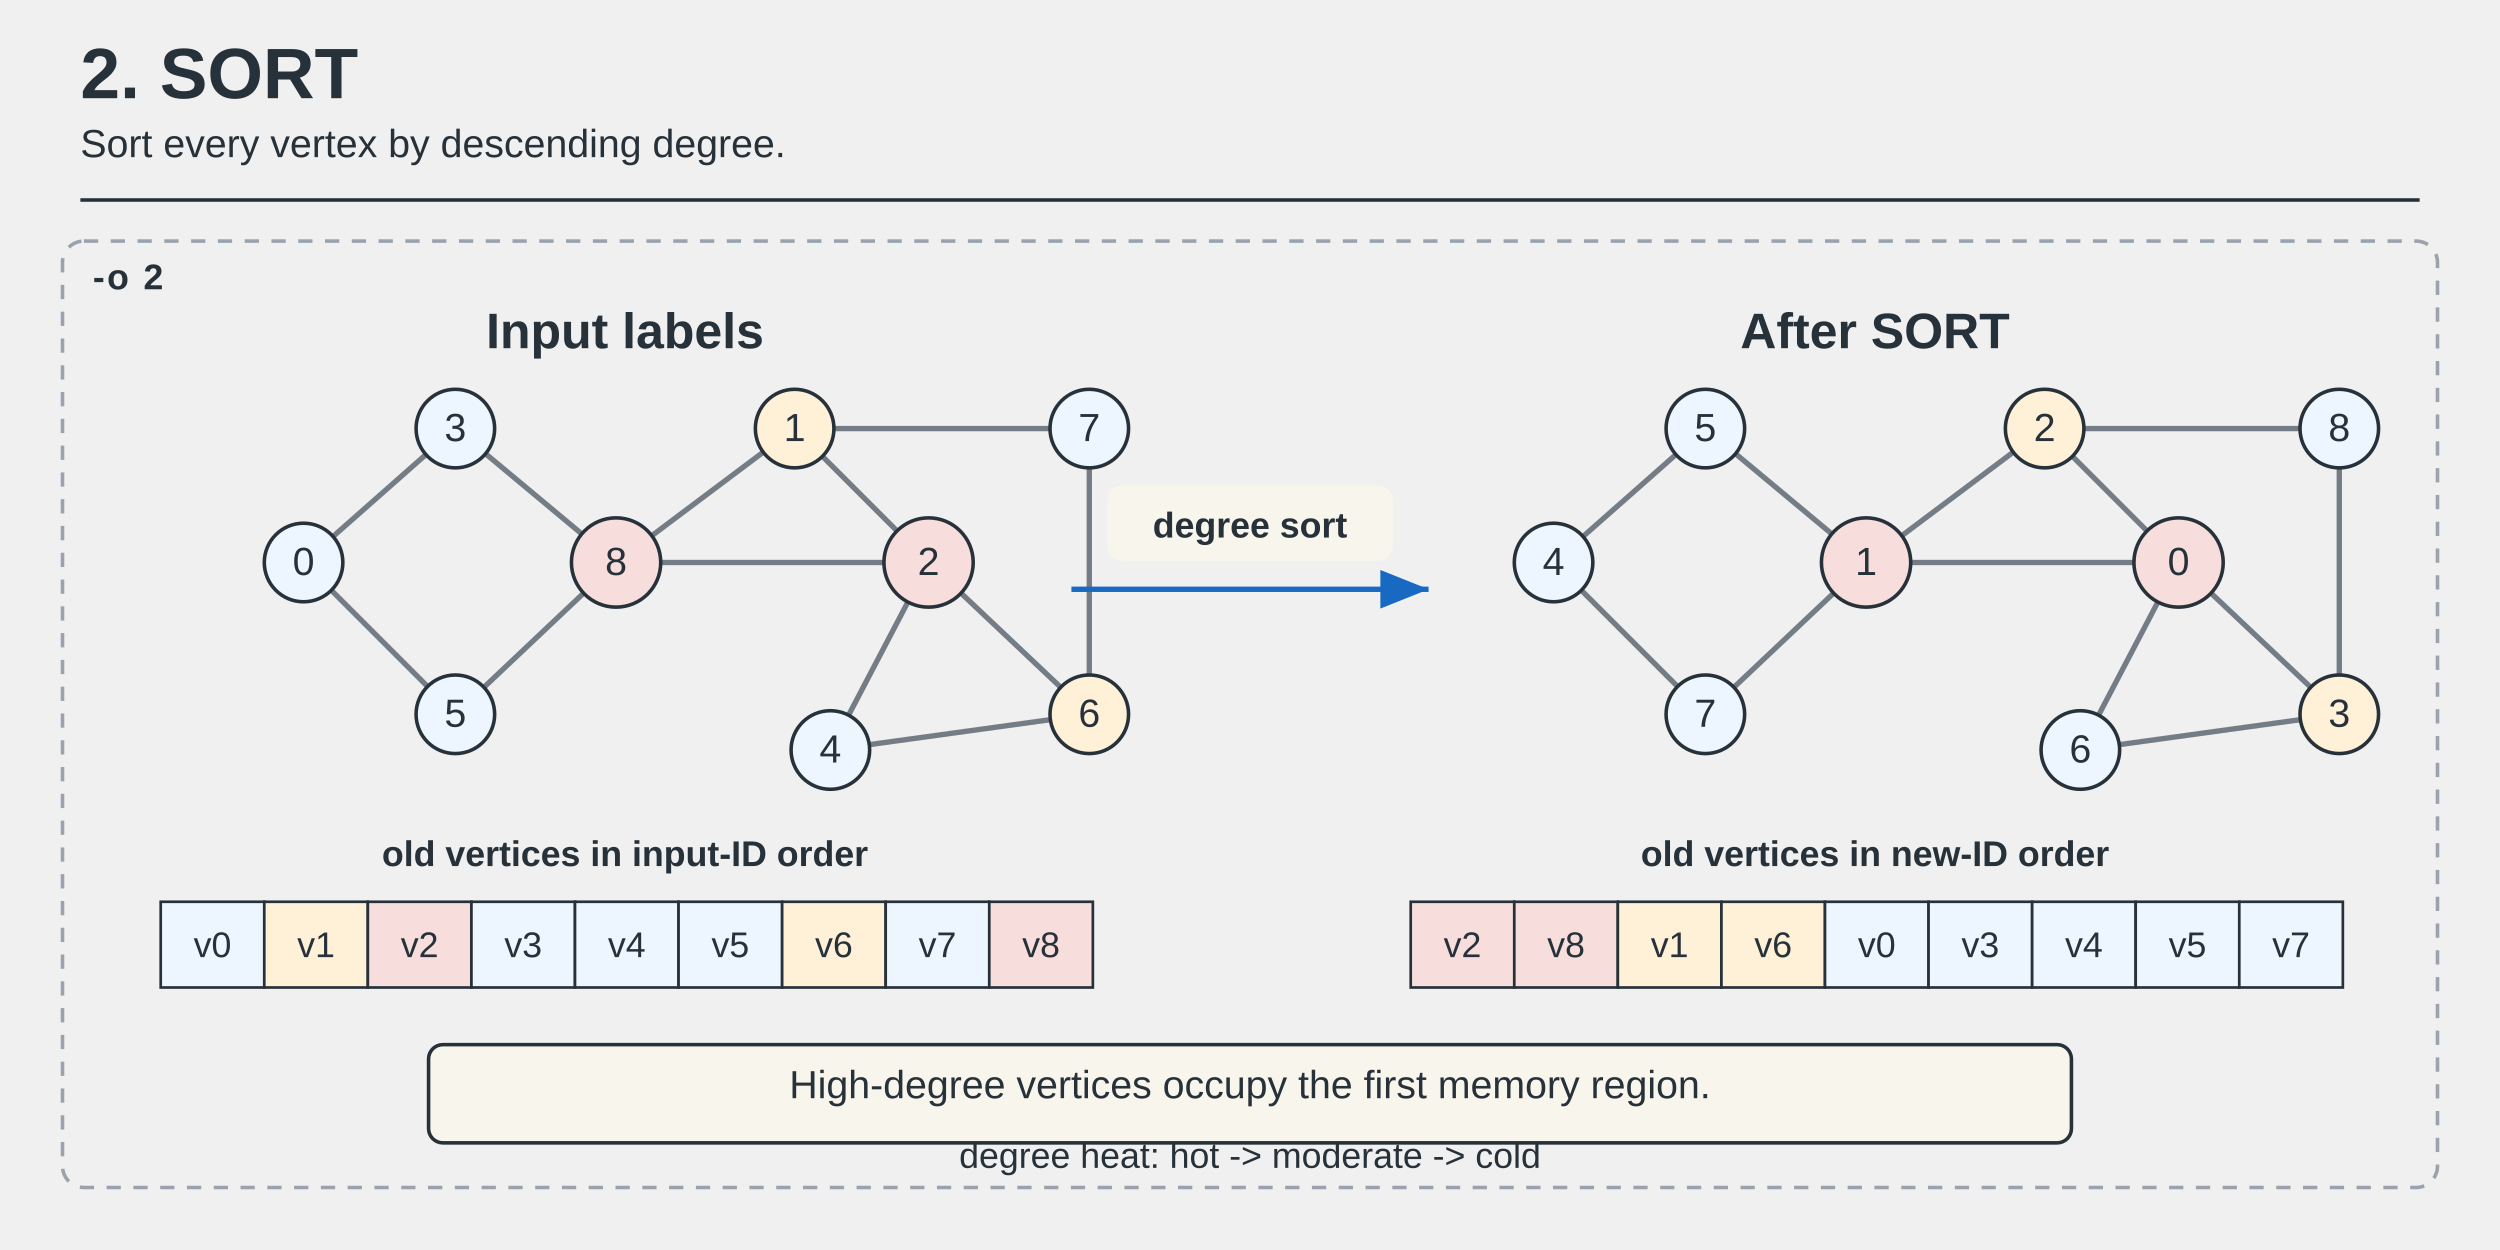
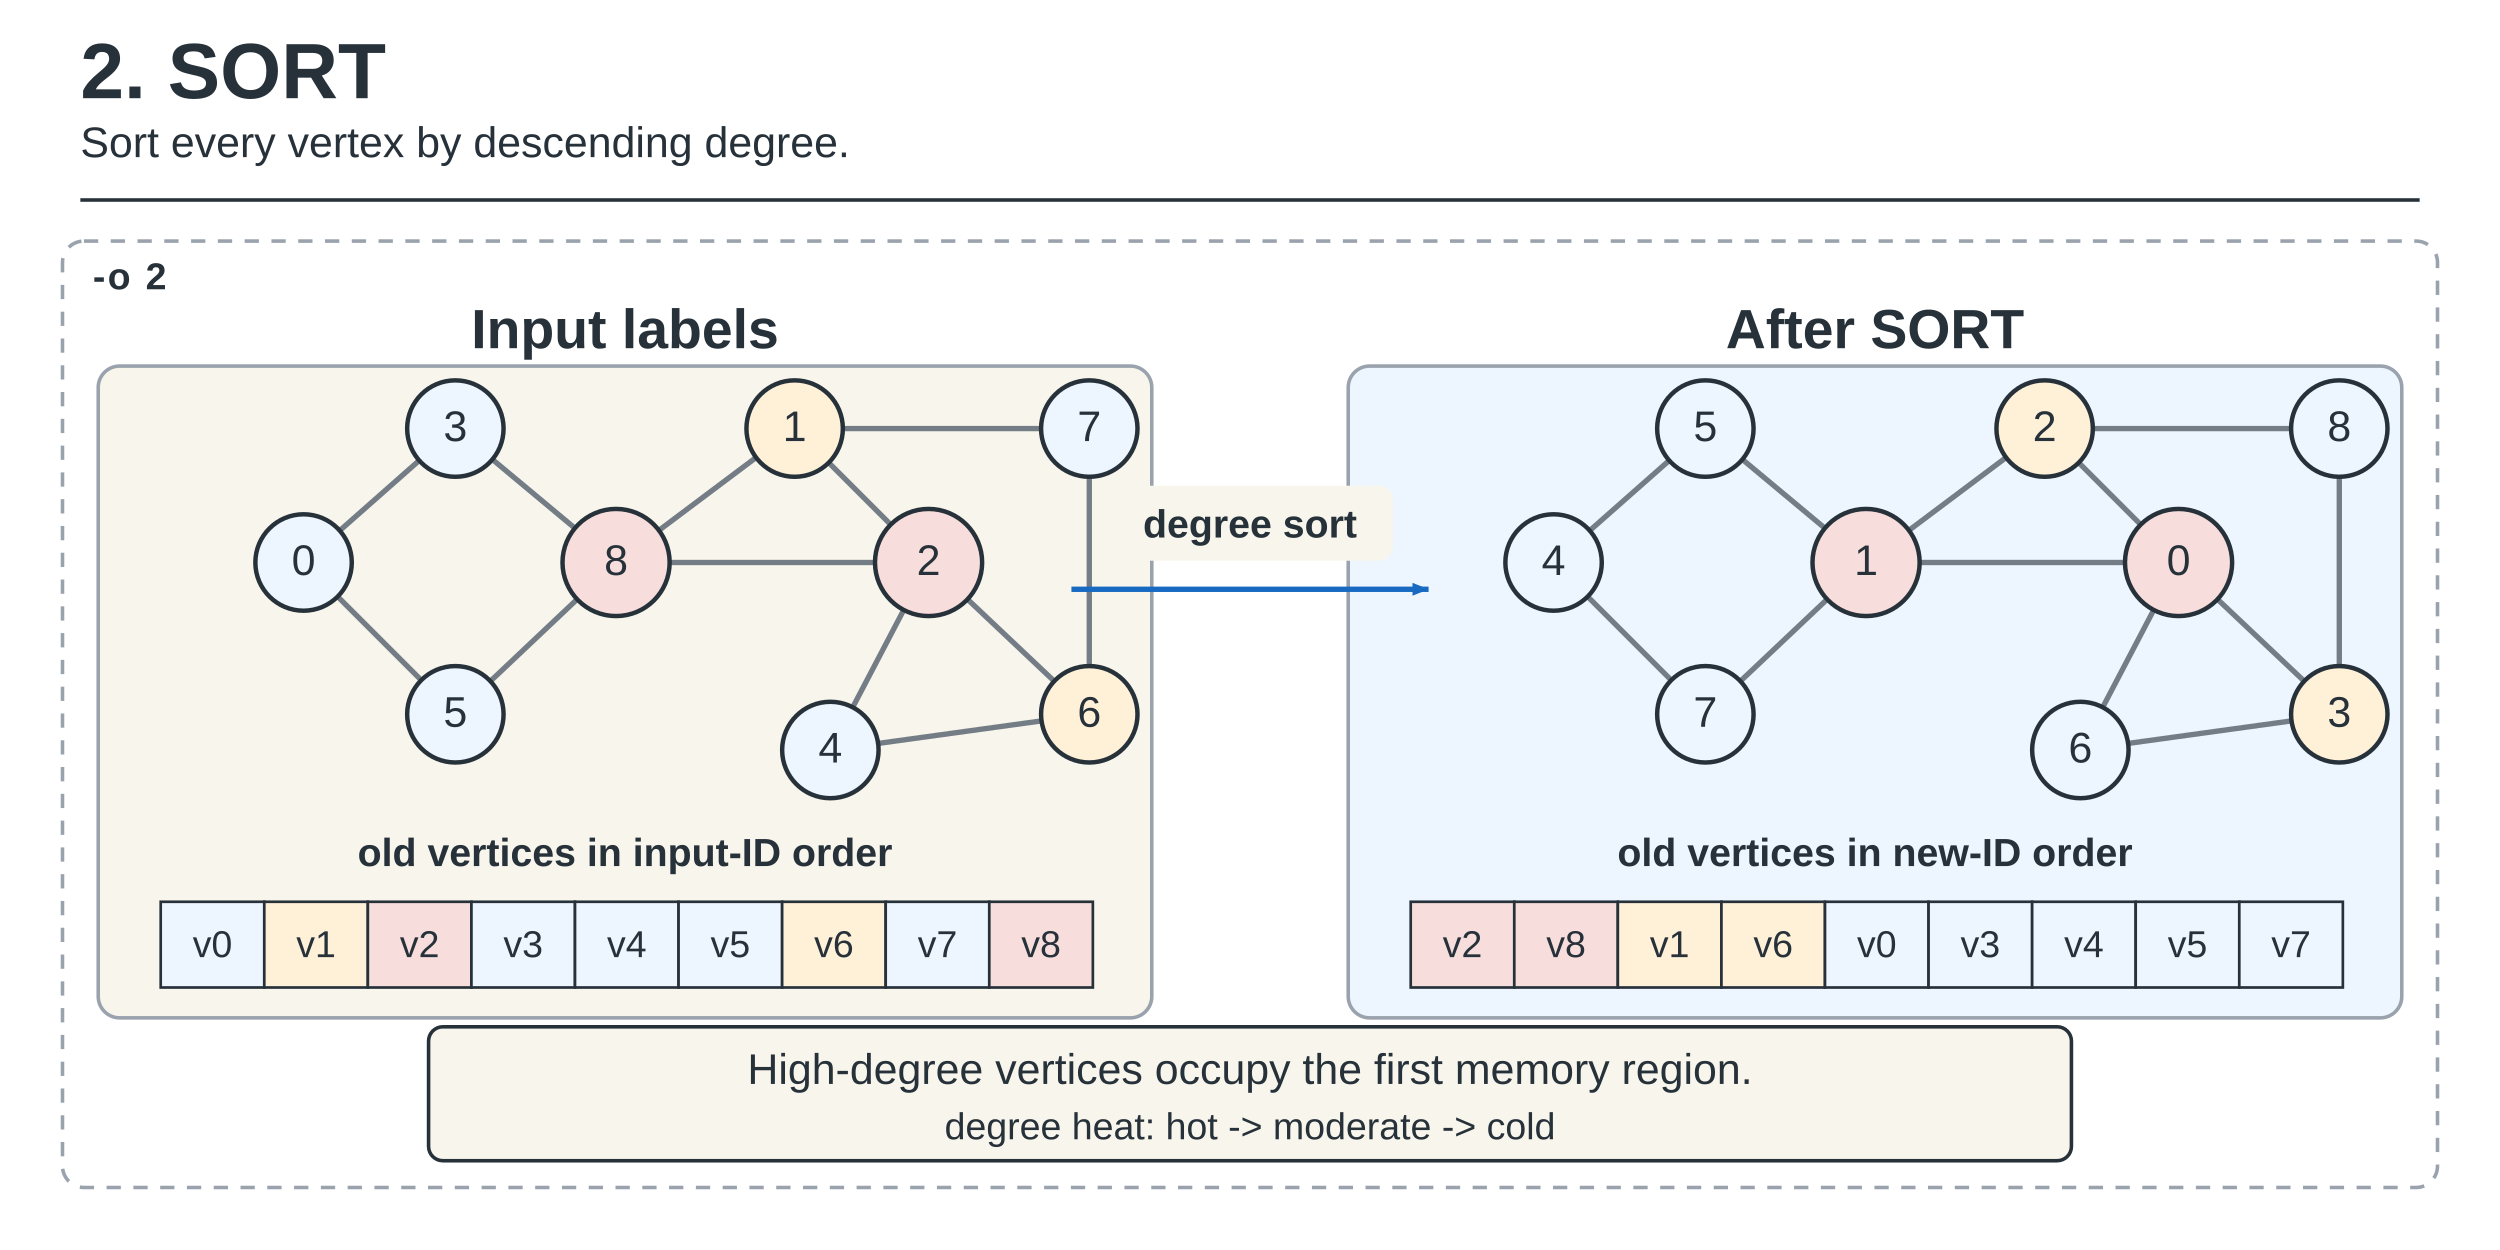
<svg xmlns="http://www.w3.org/2000/svg" width="1400" height="700" viewBox="0 0 1400 700" role="img" aria-labelledby="title desc" fill="#27313A">
  <defs>
-     <marker id="arrow" viewBox="0 0 10 8" markerWidth="9" markerHeight="8" refX="10" refY="4" orient="auto">
+     <marker id="arrow" viewBox="0 0 10 8" markerWidth="9" markerHeight="8" refX="10" refY="4" orient="auto" markerUnits="userSpaceOnUse">
      <path d="M0 0 L10 4 L0 8 Z" fill="#1769C2" />
    </marker>
-     <marker id="edge-arrow" viewBox="0 0 8 6" markerWidth="7" markerHeight="6" refX="8" refY="3" orient="auto">
+     <marker id="edge-arrow" viewBox="0 0 8 6" markerWidth="7" markerHeight="6" refX="8" refY="3" orient="auto" markerUnits="userSpaceOnUse">
      <path d="M0 0 L8 3 L0 6 Z" fill="#747D86" />
    </marker>
    <style>
      :root{color-scheme:light dark}
      @media(prefers-color-scheme:dark){
        [fill="#27313A"]{fill:#ECE7DD}[stroke="#27313A"]{stroke:#ECE7DD}
+         [fill="#FFFFFF"]{fill:#1E2327}
        [fill="#F8F6EC"]{fill:#252A2E}[fill="#EDF5FF"]{fill:#273846}
        [fill="#E7F7EA"]{fill:#24382A}[fill="#FFF0D8"]{fill:#3B3122}
        [fill="#F7DEDC"]{fill:#3D292A}[fill="#EEE9FF"]{fill:#302C3C}
        [stroke="#9AA3AD"]{stroke:#747D86}
      }
-       .sans{font-family:Arial,Helvetica,sans-serif}.title{font-size:40px;font-weight:700}
-       .subtitle{font-size:22px}.domain{font-size:20px;font-weight:700;letter-spacing:1.3px}
-       .heading{font-size:28px;font-weight:700}.body{font-size:22px}
-       .label{font-size:20px;font-weight:700}.small{font-size:20px}
+       .sans{font-family:Arial,Helvetica,sans-serif}.title{font-size:44px;font-weight:700}
+       .subtitle{font-size:24px}.domain{font-size:21px;font-weight:700;letter-spacing:1.3px}
+       .heading{font-size:31px;font-weight:700}.body{font-size:24px}
+       .label{font-size:22px;font-weight:700}.small{font-size:21px}
      .flow{fill:none;stroke:#1769C2;stroke-width:3;marker-end:url(#arrow)}
+           .graph-panel{stroke:#9AA3AD;stroke-width:2}
    </style>
  </defs>
+   <rect width="1400" height="700" fill="#FFFFFF" />
  <text x="45" y="55" class="sans title">2. SORT</text>
  <text x="45" y="88" class="sans subtitle">Sort every vertex by descending degree.</text>
  <line x1="45" y1="112" x2="1355" y2="112" stroke="#27313A" stroke-width="2" />
  <rect x="35" y="135" width="1330" height="530" rx="12" fill="none" stroke="#9AA3AD" stroke-width="2" stroke-dasharray="8 7" />
  <text x="52" y="162" class="sans domain">-o 2</text>
  <text x="350" y="195" text-anchor="middle" class="sans heading">Input labels</text>
  <text x="1050" y="195" text-anchor="middle" class="sans heading">After SORT</text>
+   <rect x="55" y="205" width="590" height="365" rx="12" fill="#F8F6EC" class="graph-panel" />
+   <rect x="755" y="205" width="590" height="365" rx="12" fill="#EDF5FF" class="graph-panel" />
  <line x1="170" y1="315" x2="255" y2="240" stroke="#747D86" stroke-width="3" />
  <line x1="170" y1="315" x2="255" y2="400" stroke="#747D86" stroke-width="3" />
  <line x1="255" y1="240" x2="345" y2="315" stroke="#747D86" stroke-width="3" />
  <line x1="255" y1="400" x2="345" y2="315" stroke="#747D86" stroke-width="3" />
  <line x1="345" y1="315" x2="445" y2="240" stroke="#747D86" stroke-width="3" />
  <line x1="345" y1="315" x2="520" y2="315" stroke="#747D86" stroke-width="3" />
  <line x1="445" y1="240" x2="520" y2="315" stroke="#747D86" stroke-width="3" />
  <line x1="445" y1="240" x2="610" y2="240" stroke="#747D86" stroke-width="3" />
  <line x1="520" y1="315" x2="465" y2="420" stroke="#747D86" stroke-width="3" />
  <line x1="520" y1="315" x2="610" y2="400" stroke="#747D86" stroke-width="3" />
  <line x1="465" y1="420" x2="610" y2="400" stroke="#747D86" stroke-width="3" />
  <line x1="610" y1="400" x2="610" y2="240" stroke="#747D86" stroke-width="3" />
-   <circle cx="170" cy="315" r="22" fill="#EDF5FF" stroke="#27313A" stroke-width="2" />
+   <circle cx="170" cy="315" r="27" fill="#EDF5FF" stroke="#27313A" stroke-width="2.5" />
  <text x="170" y="322" text-anchor="middle" class="sans body">0</text>
-   <circle cx="255" cy="240" r="22" fill="#EDF5FF" stroke="#27313A" stroke-width="2" />
+   <circle cx="255" cy="240" r="27" fill="#EDF5FF" stroke="#27313A" stroke-width="2.5" />
  <text x="255" y="247" text-anchor="middle" class="sans body">3</text>
-   <circle cx="255" cy="400" r="22" fill="#EDF5FF" stroke="#27313A" stroke-width="2" />
+   <circle cx="255" cy="400" r="27" fill="#EDF5FF" stroke="#27313A" stroke-width="2.5" />
  <text x="255" y="407" text-anchor="middle" class="sans body">5</text>
-   <circle cx="345" cy="315" r="25" fill="#F7DEDC" stroke="#27313A" stroke-width="2" />
+   <circle cx="345" cy="315" r="30" fill="#F7DEDC" stroke="#27313A" stroke-width="2.5" />
  <text x="345" y="322" text-anchor="middle" class="sans body">8</text>
-   <circle cx="445" cy="240" r="22" fill="#FFF0D8" stroke="#27313A" stroke-width="2" />
+   <circle cx="445" cy="240" r="27" fill="#FFF0D8" stroke="#27313A" stroke-width="2.5" />
  <text x="445" y="247" text-anchor="middle" class="sans body">1</text>
-   <circle cx="520" cy="315" r="25" fill="#F7DEDC" stroke="#27313A" stroke-width="2" />
+   <circle cx="520" cy="315" r="30" fill="#F7DEDC" stroke="#27313A" stroke-width="2.5" />
  <text x="520" y="322" text-anchor="middle" class="sans body">2</text>
-   <circle cx="465" cy="420" r="22" fill="#EDF5FF" stroke="#27313A" stroke-width="2" />
+   <circle cx="465" cy="420" r="27" fill="#EDF5FF" stroke="#27313A" stroke-width="2.5" />
  <text x="465" y="427" text-anchor="middle" class="sans body">4</text>
-   <circle cx="610" cy="400" r="22" fill="#FFF0D8" stroke="#27313A" stroke-width="2" />
+   <circle cx="610" cy="400" r="27" fill="#FFF0D8" stroke="#27313A" stroke-width="2.5" />
  <text x="610" y="407" text-anchor="middle" class="sans body">6</text>
-   <circle cx="610" cy="240" r="22" fill="#EDF5FF" stroke="#27313A" stroke-width="2" />
+   <circle cx="610" cy="240" r="27" fill="#EDF5FF" stroke="#27313A" stroke-width="2.5" />
  <text x="610" y="247" text-anchor="middle" class="sans body">7</text>
  <path d="M600 330 H800" class="flow" />
  <rect x="620" y="272" width="160" height="42" rx="8" fill="#F8F6EC" />
  <text x="700" y="301" text-anchor="middle" class="sans label">degree sort</text>
  <line x1="870" y1="315" x2="955" y2="240" stroke="#747D86" stroke-width="3" />
  <line x1="870" y1="315" x2="955" y2="400" stroke="#747D86" stroke-width="3" />
  <line x1="955" y1="240" x2="1045" y2="315" stroke="#747D86" stroke-width="3" />
  <line x1="955" y1="400" x2="1045" y2="315" stroke="#747D86" stroke-width="3" />
  <line x1="1045" y1="315" x2="1145" y2="240" stroke="#747D86" stroke-width="3" />
  <line x1="1045" y1="315" x2="1220" y2="315" stroke="#747D86" stroke-width="3" />
  <line x1="1145" y1="240" x2="1220" y2="315" stroke="#747D86" stroke-width="3" />
  <line x1="1145" y1="240" x2="1310" y2="240" stroke="#747D86" stroke-width="3" />
  <line x1="1220" y1="315" x2="1165" y2="420" stroke="#747D86" stroke-width="3" />
  <line x1="1220" y1="315" x2="1310" y2="400" stroke="#747D86" stroke-width="3" />
  <line x1="1165" y1="420" x2="1310" y2="400" stroke="#747D86" stroke-width="3" />
  <line x1="1310" y1="400" x2="1310" y2="240" stroke="#747D86" stroke-width="3" />
-   <circle cx="870" cy="315" r="22" fill="#EDF5FF" stroke="#27313A" stroke-width="2" />
+   <circle cx="870" cy="315" r="27" fill="#EDF5FF" stroke="#27313A" stroke-width="2.5" />
  <text x="870" y="322" text-anchor="middle" class="sans body">4</text>
-   <circle cx="955" cy="240" r="22" fill="#EDF5FF" stroke="#27313A" stroke-width="2" />
+   <circle cx="955" cy="240" r="27" fill="#EDF5FF" stroke="#27313A" stroke-width="2.5" />
  <text x="955" y="247" text-anchor="middle" class="sans body">5</text>
-   <circle cx="955" cy="400" r="22" fill="#EDF5FF" stroke="#27313A" stroke-width="2" />
+   <circle cx="955" cy="400" r="27" fill="#EDF5FF" stroke="#27313A" stroke-width="2.5" />
  <text x="955" y="407" text-anchor="middle" class="sans body">7</text>
-   <circle cx="1045" cy="315" r="25" fill="#F7DEDC" stroke="#27313A" stroke-width="2" />
+   <circle cx="1045" cy="315" r="30" fill="#F7DEDC" stroke="#27313A" stroke-width="2.5" />
  <text x="1045" y="322" text-anchor="middle" class="sans body">1</text>
-   <circle cx="1145" cy="240" r="22" fill="#FFF0D8" stroke="#27313A" stroke-width="2" />
+   <circle cx="1145" cy="240" r="27" fill="#FFF0D8" stroke="#27313A" stroke-width="2.5" />
  <text x="1145" y="247" text-anchor="middle" class="sans body">2</text>
-   <circle cx="1220" cy="315" r="25" fill="#F7DEDC" stroke="#27313A" stroke-width="2" />
+   <circle cx="1220" cy="315" r="30" fill="#F7DEDC" stroke="#27313A" stroke-width="2.5" />
  <text x="1220" y="322" text-anchor="middle" class="sans body">0</text>
-   <circle cx="1165" cy="420" r="22" fill="#EDF5FF" stroke="#27313A" stroke-width="2" />
+   <circle cx="1165" cy="420" r="27" fill="#EDF5FF" stroke="#27313A" stroke-width="2.5" />
  <text x="1165" y="427" text-anchor="middle" class="sans body">6</text>
-   <circle cx="1310" cy="400" r="22" fill="#FFF0D8" stroke="#27313A" stroke-width="2" />
+   <circle cx="1310" cy="400" r="27" fill="#FFF0D8" stroke="#27313A" stroke-width="2.5" />
  <text x="1310" y="407" text-anchor="middle" class="sans body">3</text>
-   <circle cx="1310" cy="240" r="22" fill="#EDF5FF" stroke="#27313A" stroke-width="2" />
+   <circle cx="1310" cy="240" r="27" fill="#EDF5FF" stroke="#27313A" stroke-width="2.5" />
  <text x="1310" y="247" text-anchor="middle" class="sans body">8</text>
  <text x="350" y="485" text-anchor="middle" class="sans label">old vertices in input-ID order</text>
  <text x="1050" y="485" text-anchor="middle" class="sans label">old vertices in new-ID order</text>
  <rect x="90" y="505" width="58" height="48" fill="#EDF5FF" stroke="#27313A" stroke-width="1.5" />
  <text x="119" y="536" text-anchor="middle" class="sans small">v0</text>
  <rect x="148" y="505" width="58" height="48" fill="#FFF0D8" stroke="#27313A" stroke-width="1.5" />
  <text x="177" y="536" text-anchor="middle" class="sans small">v1</text>
  <rect x="206" y="505" width="58" height="48" fill="#F7DEDC" stroke="#27313A" stroke-width="1.5" />
  <text x="235" y="536" text-anchor="middle" class="sans small">v2</text>
  <rect x="264" y="505" width="58" height="48" fill="#EDF5FF" stroke="#27313A" stroke-width="1.5" />
  <text x="293" y="536" text-anchor="middle" class="sans small">v3</text>
  <rect x="322" y="505" width="58" height="48" fill="#EDF5FF" stroke="#27313A" stroke-width="1.5" />
  <text x="351" y="536" text-anchor="middle" class="sans small">v4</text>
  <rect x="380" y="505" width="58" height="48" fill="#EDF5FF" stroke="#27313A" stroke-width="1.5" />
  <text x="409" y="536" text-anchor="middle" class="sans small">v5</text>
  <rect x="438" y="505" width="58" height="48" fill="#FFF0D8" stroke="#27313A" stroke-width="1.5" />
  <text x="467" y="536" text-anchor="middle" class="sans small">v6</text>
  <rect x="496" y="505" width="58" height="48" fill="#EDF5FF" stroke="#27313A" stroke-width="1.5" />
  <text x="525" y="536" text-anchor="middle" class="sans small">v7</text>
  <rect x="554" y="505" width="58" height="48" fill="#F7DEDC" stroke="#27313A" stroke-width="1.5" />
  <text x="583" y="536" text-anchor="middle" class="sans small">v8</text>
  <rect x="790" y="505" width="58" height="48" fill="#F7DEDC" stroke="#27313A" stroke-width="1.5" />
  <text x="819" y="536" text-anchor="middle" class="sans small">v2</text>
  <rect x="848" y="505" width="58" height="48" fill="#F7DEDC" stroke="#27313A" stroke-width="1.5" />
  <text x="877" y="536" text-anchor="middle" class="sans small">v8</text>
  <rect x="906" y="505" width="58" height="48" fill="#FFF0D8" stroke="#27313A" stroke-width="1.5" />
  <text x="935" y="536" text-anchor="middle" class="sans small">v1</text>
  <rect x="964" y="505" width="58" height="48" fill="#FFF0D8" stroke="#27313A" stroke-width="1.5" />
  <text x="993" y="536" text-anchor="middle" class="sans small">v6</text>
  <rect x="1022" y="505" width="58" height="48" fill="#EDF5FF" stroke="#27313A" stroke-width="1.5" />
  <text x="1051" y="536" text-anchor="middle" class="sans small">v0</text>
  <rect x="1080" y="505" width="58" height="48" fill="#EDF5FF" stroke="#27313A" stroke-width="1.5" />
  <text x="1109" y="536" text-anchor="middle" class="sans small">v3</text>
  <rect x="1138" y="505" width="58" height="48" fill="#EDF5FF" stroke="#27313A" stroke-width="1.5" />
  <text x="1167" y="536" text-anchor="middle" class="sans small">v4</text>
  <rect x="1196" y="505" width="58" height="48" fill="#EDF5FF" stroke="#27313A" stroke-width="1.5" />
  <text x="1225" y="536" text-anchor="middle" class="sans small">v5</text>
  <rect x="1254" y="505" width="58" height="48" fill="#EDF5FF" stroke="#27313A" stroke-width="1.5" />
  <text x="1283" y="536" text-anchor="middle" class="sans small">v7</text>
-   <rect x="240" y="585" width="920" height="55" rx="8" fill="#F8F6EC" stroke="#27313A" stroke-width="2" />
-   <text x="700" y="615" text-anchor="middle" class="sans body">High-degree vertices occupy the first memory region.</text>
-   <text x="700" y="654" text-anchor="middle" class="sans small">degree heat: hot -&gt; moderate -&gt; cold</text>
+   <rect x="240" y="575" width="920" height="75" rx="8" fill="#F8F6EC" stroke="#27313A" stroke-width="2" />
+   <text x="700" y="607" text-anchor="middle" class="sans body">High-degree vertices occupy the first memory region.</text>
+   <text x="700" y="638" text-anchor="middle" class="sans small">degree heat: hot -&gt; moderate -&gt; cold</text>
</svg>
